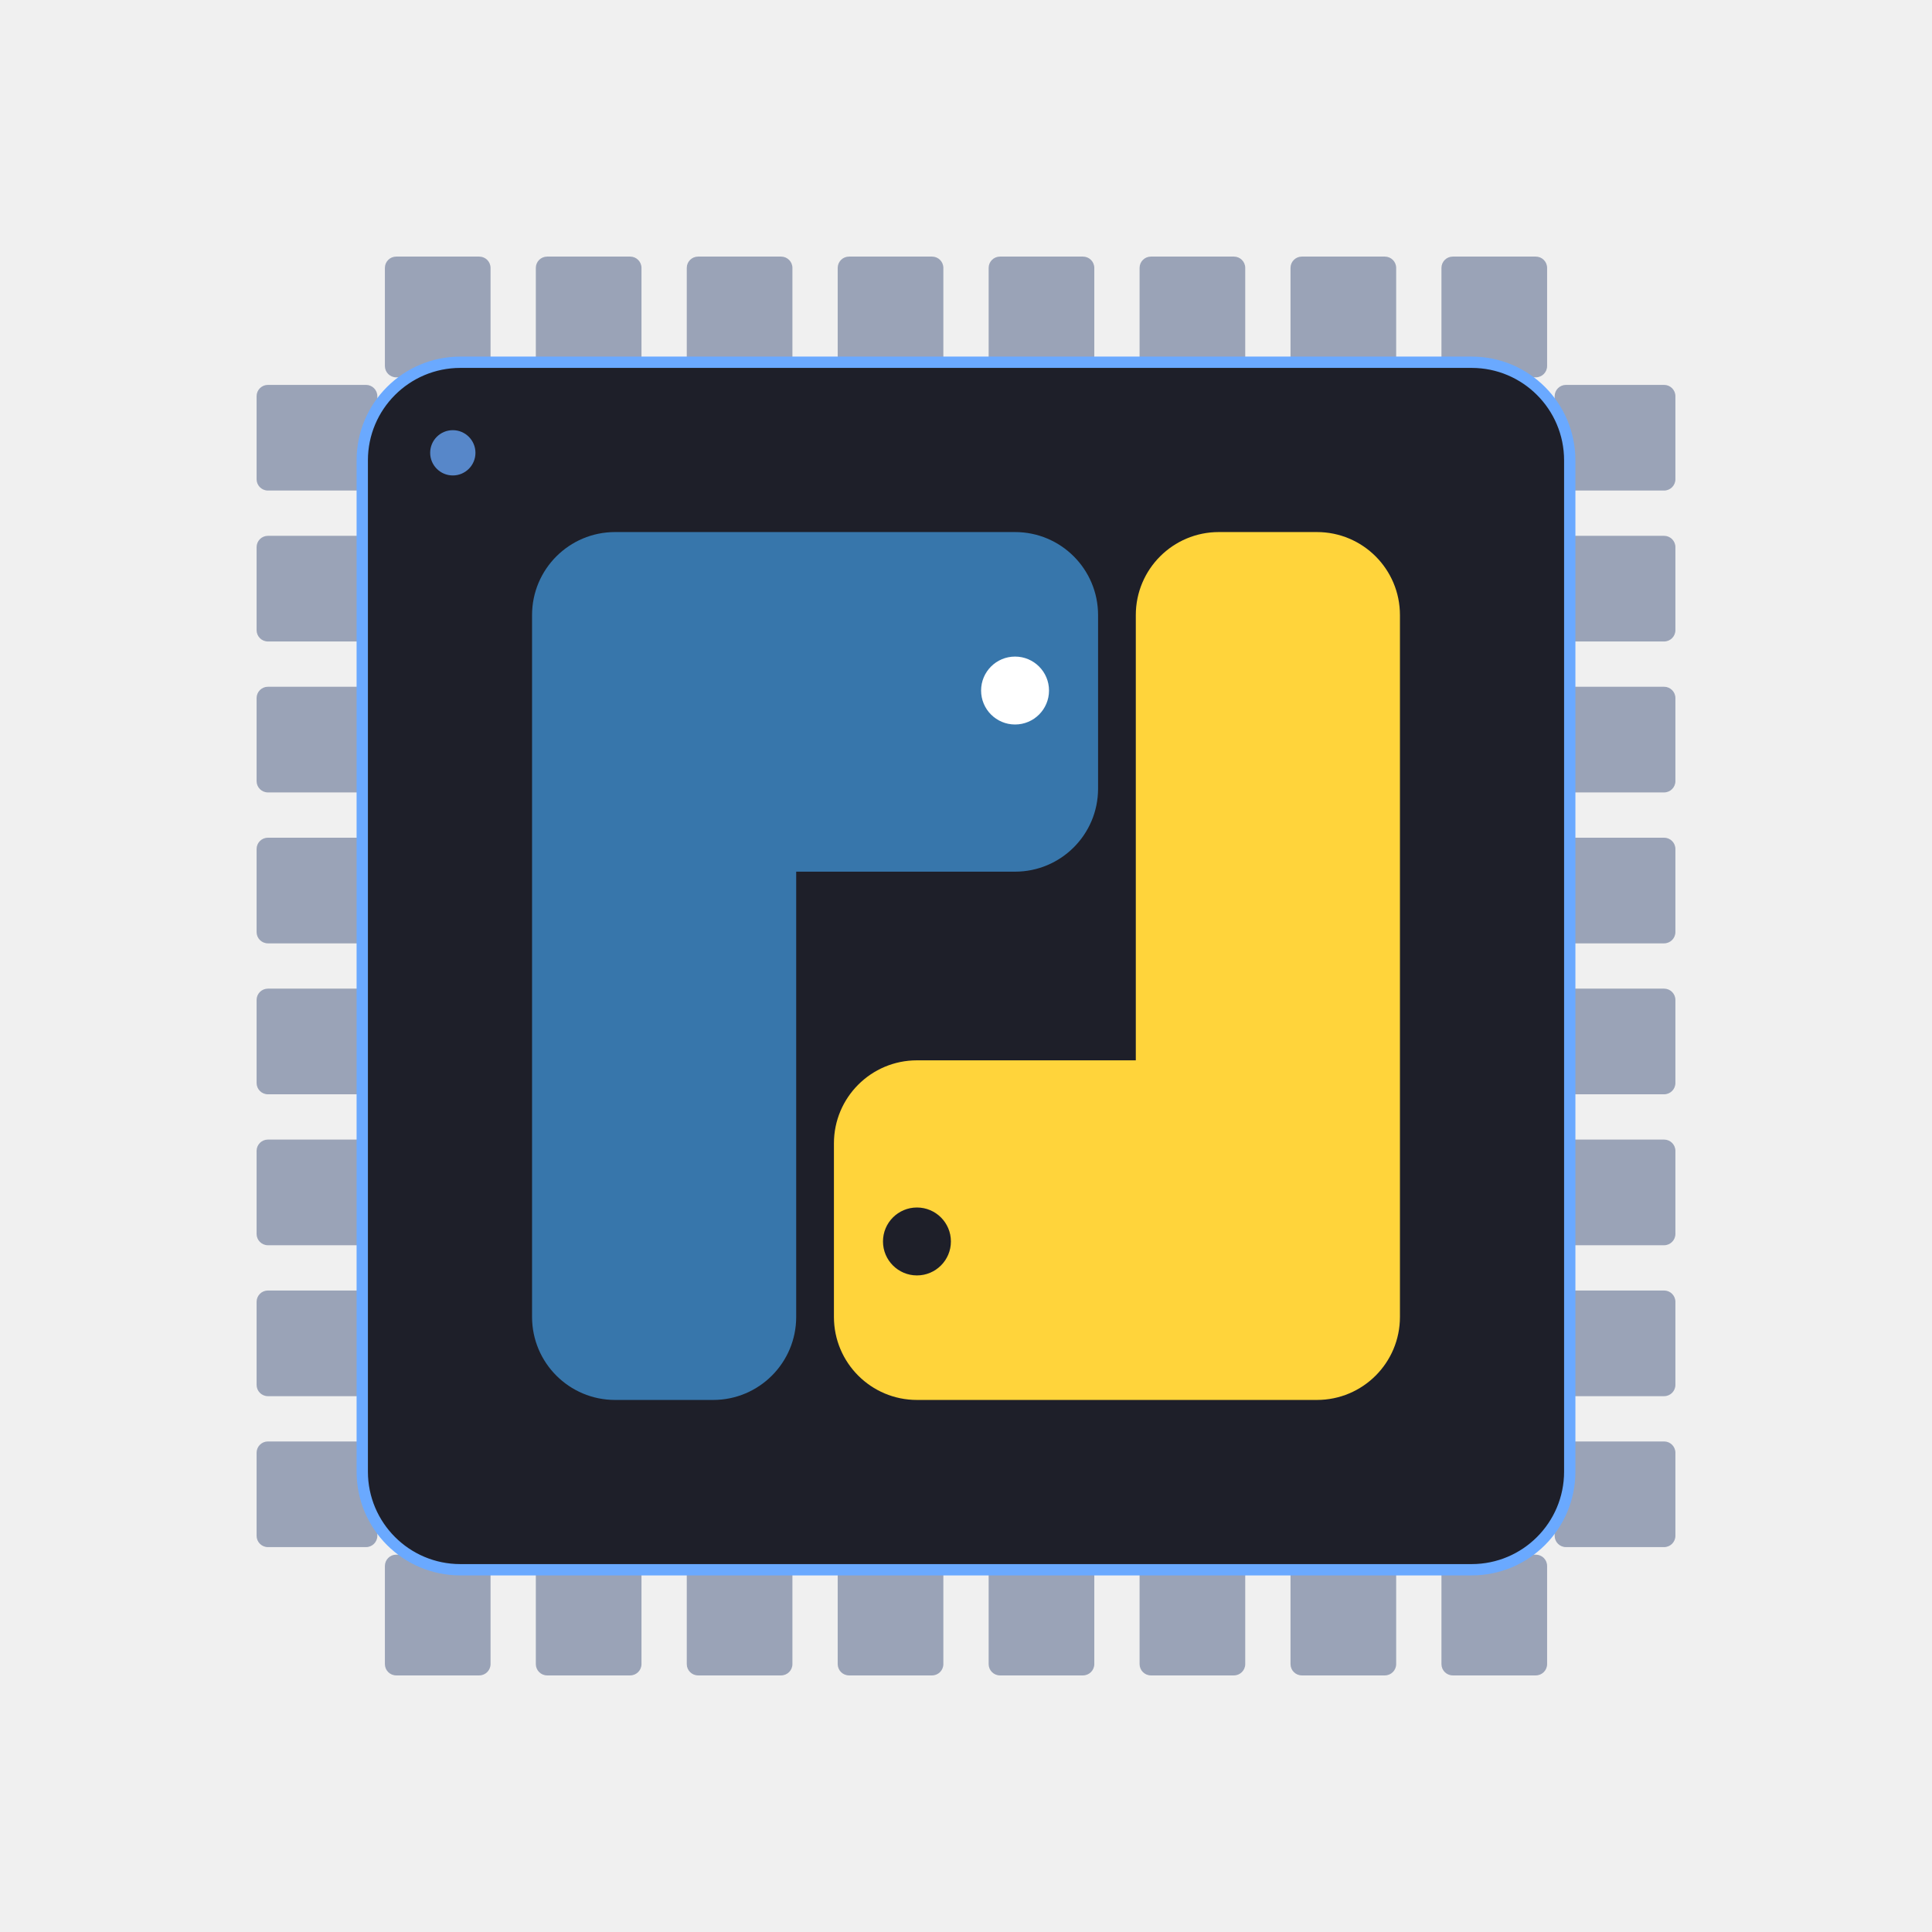
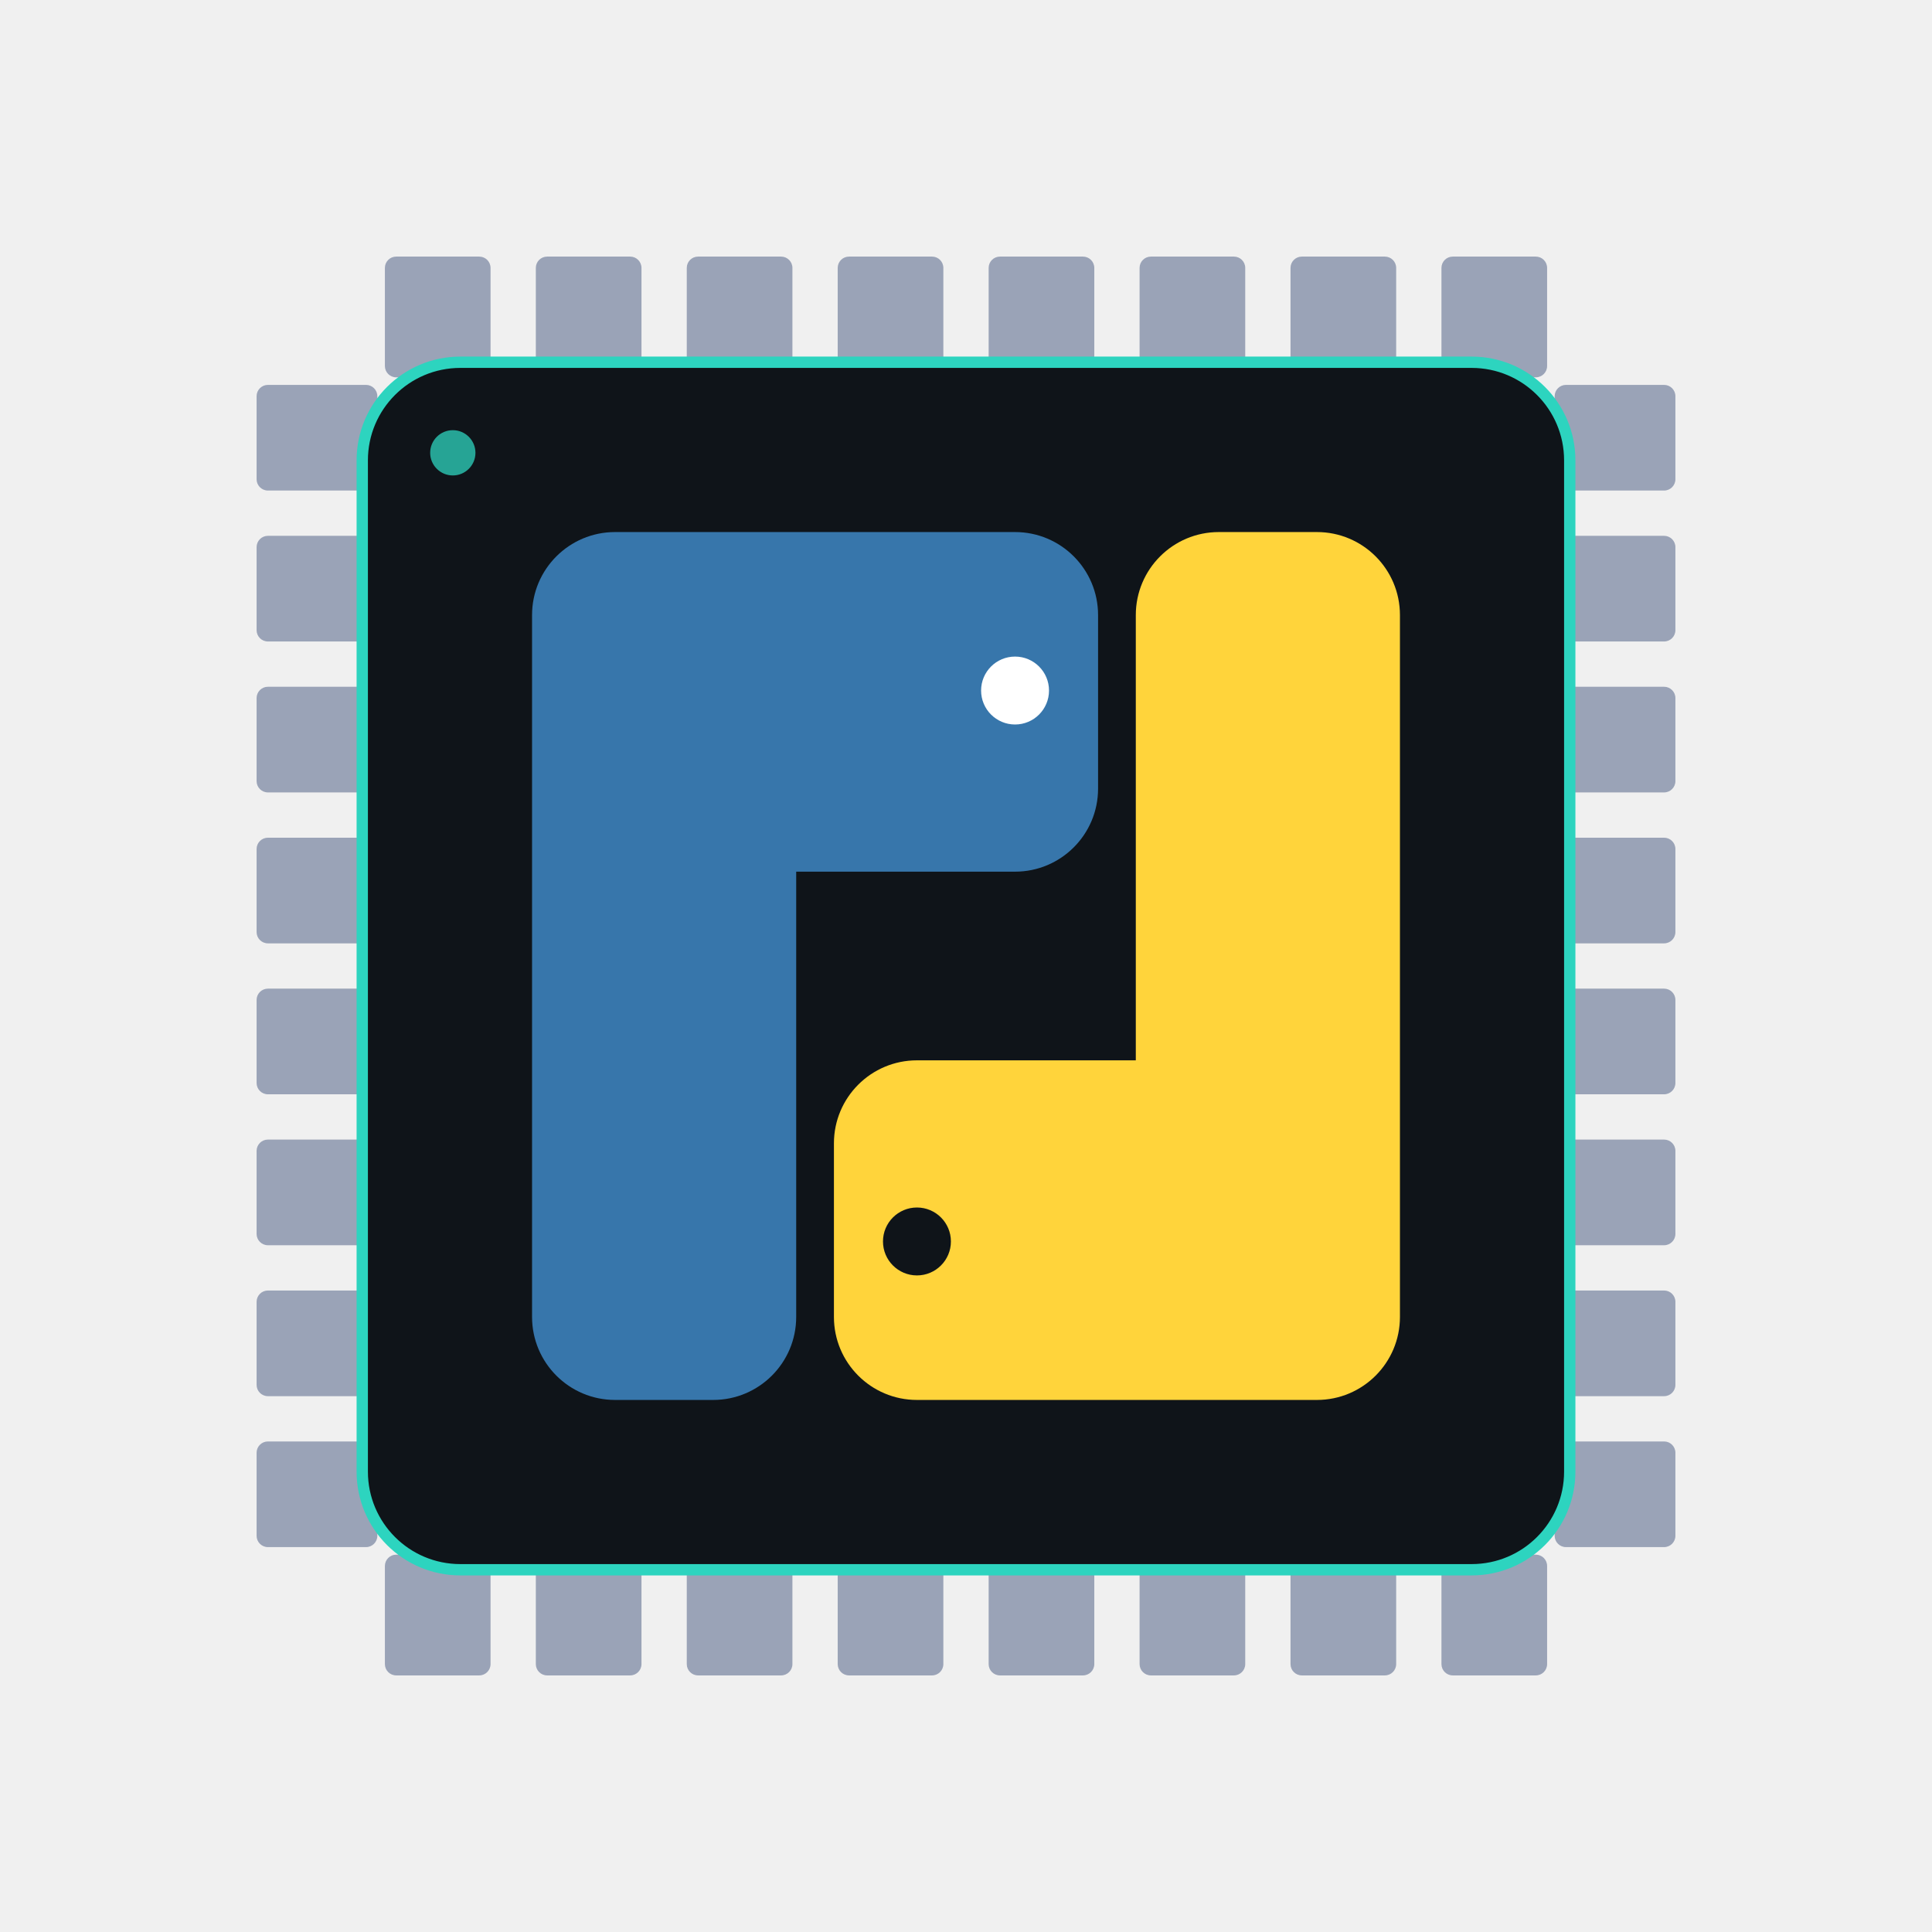
<svg xmlns="http://www.w3.org/2000/svg" viewBox="0 0 512 512" width="512" height="512">
  <g fill="#9AA3B7">
    <rect x="102" y="68" width="28" height="32" rx="3" />
    <rect x="142" y="68" width="28" height="32" rx="3" />
    <rect x="182" y="68" width="28" height="32" rx="3" />
    <rect x="222" y="68" width="28" height="32" rx="3" />
    <rect x="262" y="68" width="28" height="32" rx="3" />
    <rect x="302" y="68" width="28" height="32" rx="3" />
    <rect x="342" y="68" width="28" height="32" rx="3" />
    <rect x="382" y="68" width="28" height="32" rx="3" />
    <rect x="102" y="412" width="28" height="32" rx="3" />
    <rect x="142" y="412" width="28" height="32" rx="3" />
    <rect x="182" y="412" width="28" height="32" rx="3" />
    <rect x="222" y="412" width="28" height="32" rx="3" />
    <rect x="262" y="412" width="28" height="32" rx="3" />
    <rect x="302" y="412" width="28" height="32" rx="3" />
    <rect x="342" y="412" width="28" height="32" rx="3" />
    <rect x="382" y="412" width="28" height="32" rx="3" />
    <rect x="68" y="102" width="32" height="28" rx="3" />
    <rect x="68" y="142" width="32" height="28" rx="3" />
    <rect x="68" y="182" width="32" height="28" rx="3" />
    <rect x="68" y="222" width="32" height="28" rx="3" />
    <rect x="68" y="262" width="32" height="28" rx="3" />
    <rect x="68" y="302" width="32" height="28" rx="3" />
    <rect x="68" y="342" width="32" height="28" rx="3" />
    <rect x="68" y="382" width="32" height="28" rx="3" />
    <rect x="412" y="102" width="32" height="28" rx="3" />
    <rect x="412" y="142" width="32" height="28" rx="3" />
    <rect x="412" y="182" width="32" height="28" rx="3" />
    <rect x="412" y="222" width="32" height="28" rx="3" />
    <rect x="412" y="262" width="32" height="28" rx="3" />
    <rect x="412" y="302" width="32" height="28" rx="3" />
    <rect x="412" y="342" width="32" height="28" rx="3" />
    <rect x="412" y="382" width="32" height="28" rx="3" />
  </g>
-   <rect x="96" y="96" width="320" height="320" rx="26" fill="#1E1F29" stroke="#6AA9FF" stroke-width="3" />
-   <circle cx="120" cy="120" r="6" fill="#6AA9FF" opacity="0.75" />
+   <rect x="96" y="96" width="320" height="320" rx="26" fill="#0F1419" stroke="#2DD4BF" stroke-width="3" />
+   <circle cx="120" cy="120" r="6" fill="#2DD4BF" opacity="0.75" />
  <g transform="translate(141, 141)">
    <path fill="#3776AB" d="       M 22,0       L 128,0       A 22,22 0 0 1 150,22       L 150,68       A 22,22 0 0 1 128,90       L 70,90       L 70,208       A 22,22 0 0 1 48,230       L 22,230       A 22,22 0 0 1 0,208       L 0,22       A 22,22 0 0 1 22,0 Z" />
    <path fill="#FFD43B" d="       M 182,0       L 208,0       A 22,22 0 0 1 230,22       L 230,208       A 22,22 0 0 1 208,230       L 102,230       A 22,22 0 0 1 80,208       L 80,162       A 22,22 0 0 1 102,140       L 160,140       L 160,22       A 22,22 0 0 1 182,0 Z" />
    <circle cx="128" cy="42" r="9" fill="#FFFFFF" />
-     <circle cx="102" cy="188" r="9" fill="#1E1F29" />
+     <circle cx="102" cy="188" r="9" fill="#0F1419" />
  </g>
</svg>
